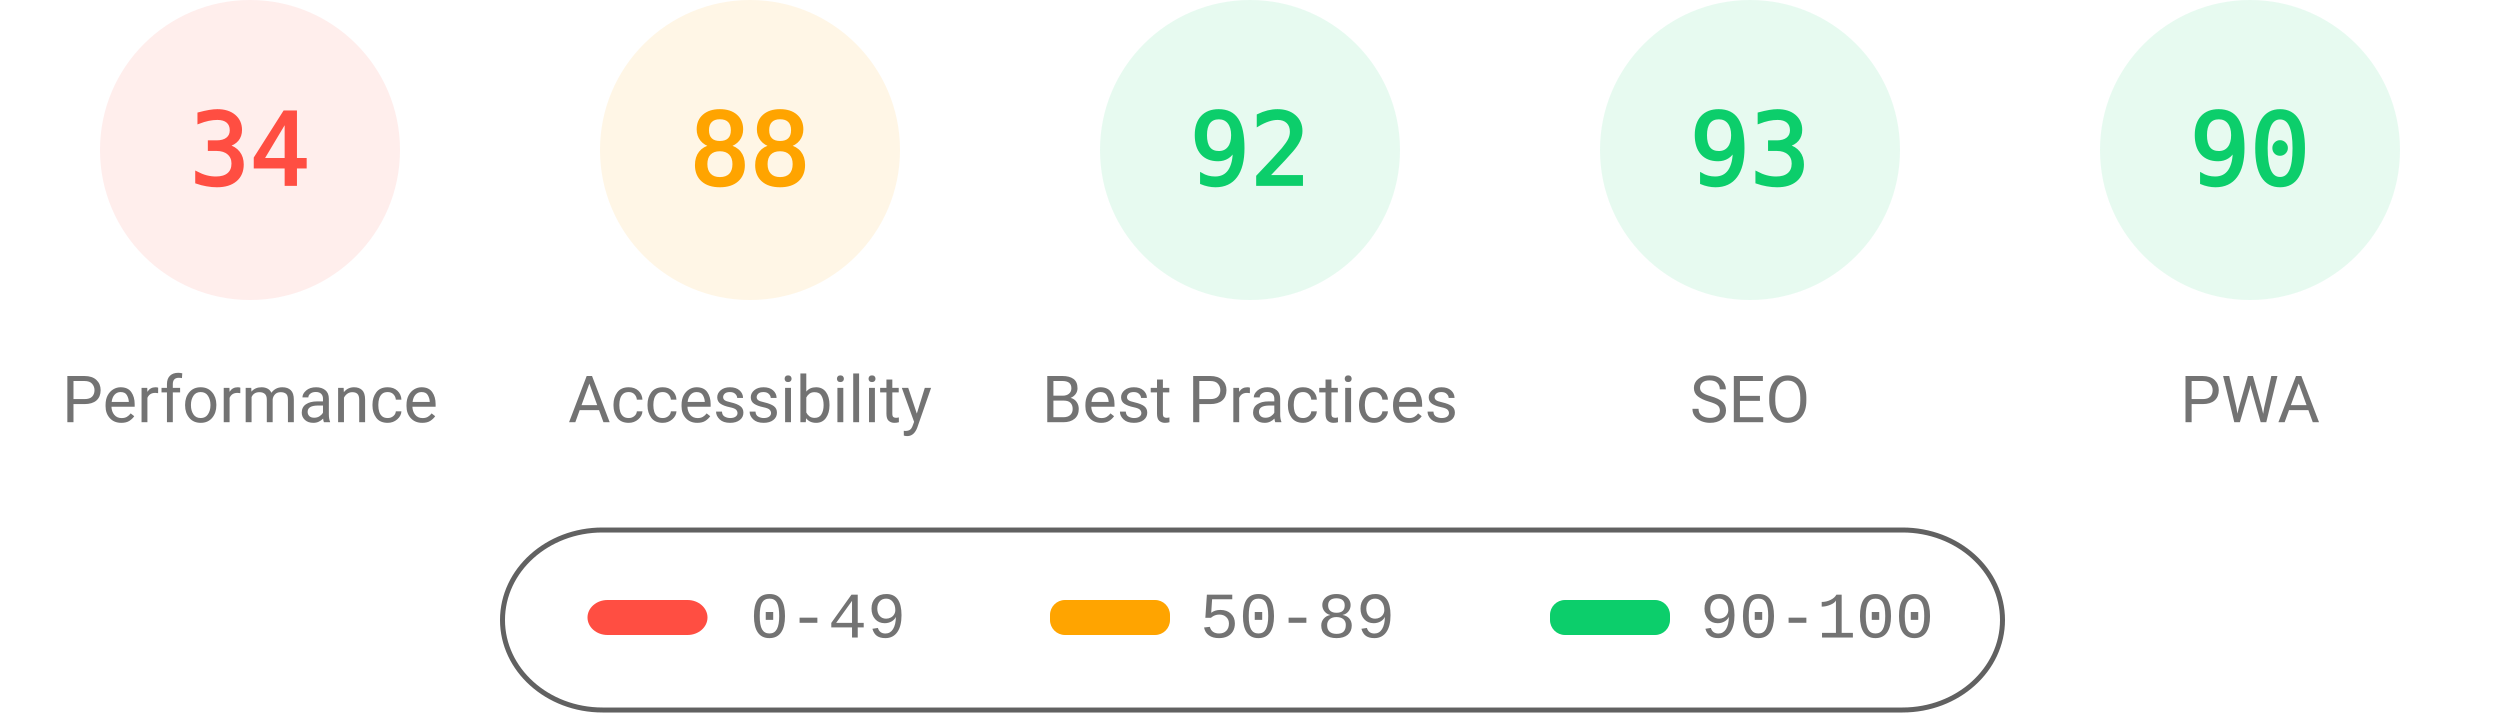
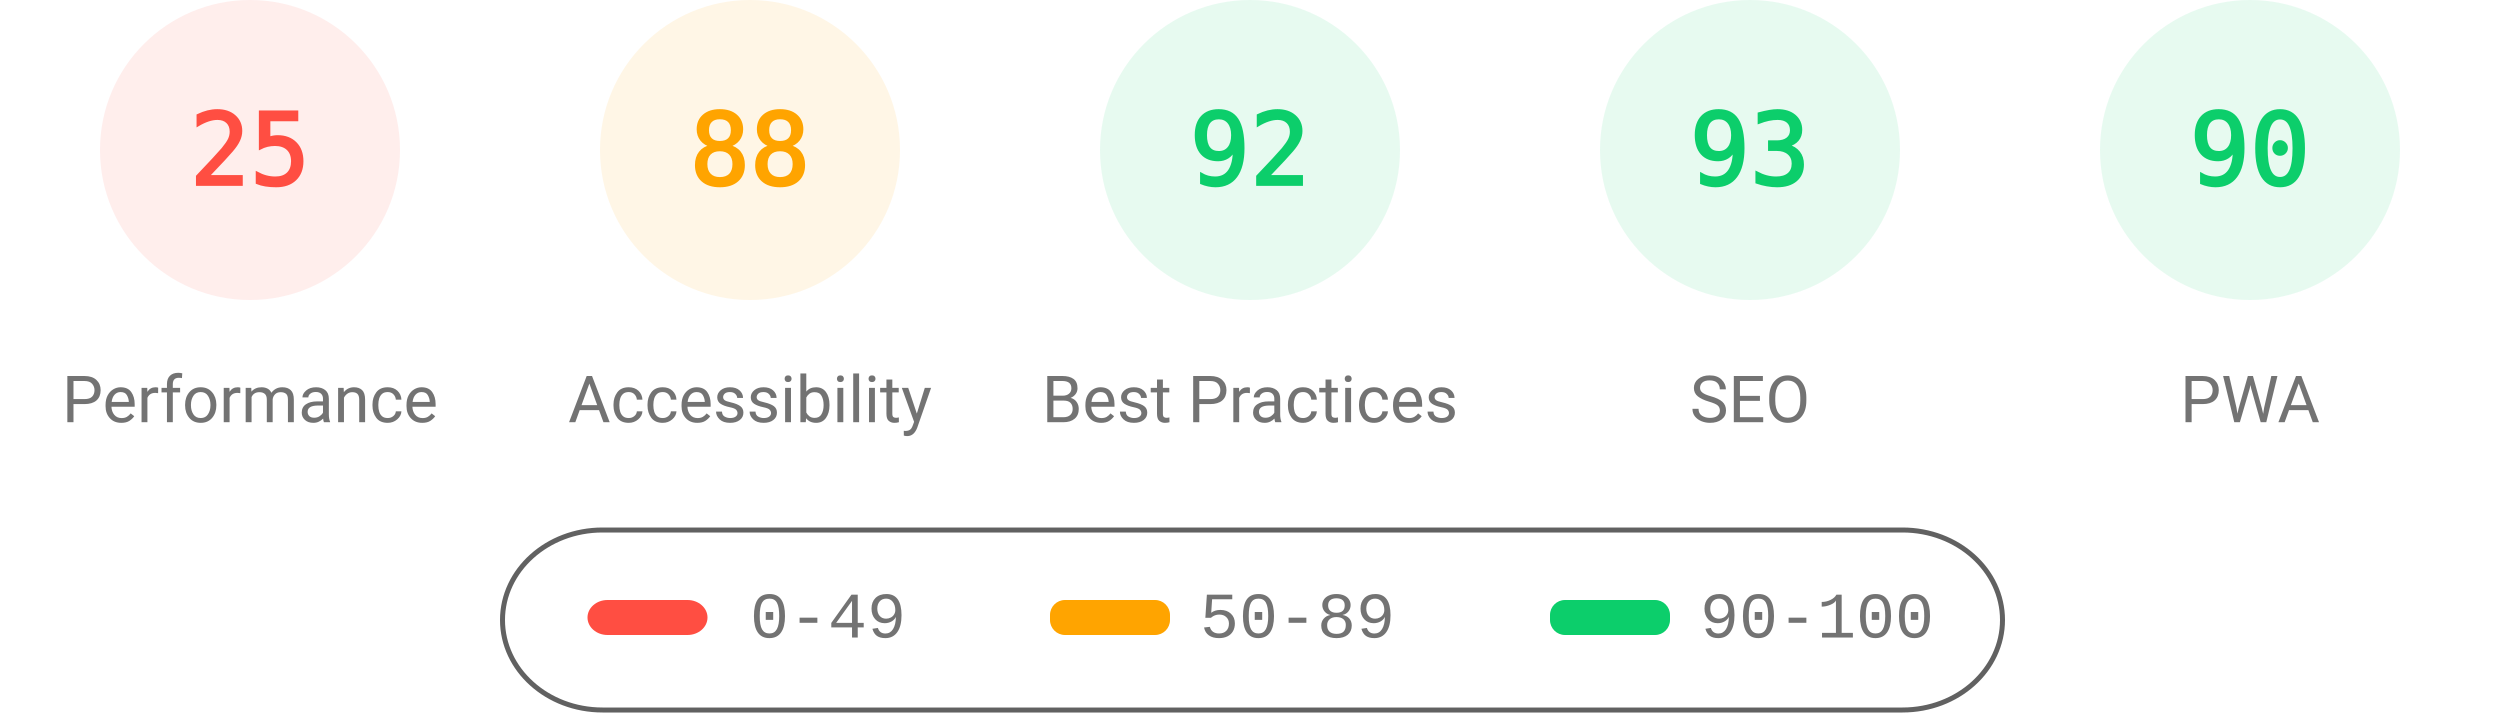
<svg xmlns="http://www.w3.org/2000/svg" fill="none" width="1000" height="285">
  <style>.gauge-base{opacity:.1}.gauge-arc{fill:none;animation-delay:250ms;stroke-linecap:round;transform:rotate(-90deg);transform-origin:100px 60px;animation:load-gauge 1s ease forwards}.guage-text{font-size:40px;font-family:monospace;text-align:center}.guage-red{color:#ff4e42;fill:#ff4e42;stroke:#ff4e42}.guage-orange{color:#ffa400;fill:#ffa400;stroke:#ffa400}.guage-green{color:#0cce6b;fill:#0cce6b;stroke:#0cce6b}.guage-undefined{color:#5c5c5c;fill:#5c5c5c;stroke:#5c5c5c}.guage-title{color:#737373;fill:#737373;stroke:none;font-size:26px;line-height:26px;font-family:Roboto,Halvetica,Arial,sans-serif}@keyframes load-gauge{from{stroke-dasharray:0 352.858}}</style>
  <svg class="guage-div guage-perf guage-red" viewBox="0 0 200 200" width="200" height="200">
    <circle class="gauge-base" r="56" cx="100" cy="60" stroke-width="8" />
-     <circle class="gauge-arc guage-arc-1" r="56" cx="100" cy="60" stroke-width="8" style="stroke-dasharray:119.632,351.858" />
-     <text class="guage-text" x="100" y="60" alignment-baseline="central" dominant-baseline="central" text-anchor="middle">34</text>
+     <circle class="gauge-arc guage-arc-1" r="56" cx="100" cy="60" stroke-width="8" style="stroke-dasharray:87.965,351.858" />
+     <text class="guage-text" x="100" y="60" alignment-baseline="central" dominant-baseline="central" text-anchor="middle">25</text>
    <text class="guage-title" x="100" y="160" alignment-baseline="central" dominant-baseline="central" text-anchor="middle">Performance</text>
  </svg>
  <svg class="guage-div guage-acc guage-orange" viewBox="0 0 200 200" width="200" height="200" x="200">
    <circle class="gauge-base" r="56" cx="100" cy="60" stroke-width="8" />
    <circle class="gauge-arc guage-arc-2" r="56" cx="100" cy="60" stroke-width="8" style="stroke-dasharray:309.635,351.858" />
    <text class="guage-text" x="100" y="60" alignment-baseline="central" dominant-baseline="central" text-anchor="middle">88</text>
    <text class="guage-title" x="100" y="160" alignment-baseline="central" dominant-baseline="central" text-anchor="middle">Accessibility</text>
  </svg>
  <svg class="guage-div guage-best guage-green" viewBox="0 0 200 200" width="200" height="200" x="400">
    <circle class="gauge-base" r="56" cx="100" cy="60" stroke-width="8" />
    <circle class="gauge-arc guage-arc-3" r="56" cx="100" cy="60" stroke-width="8" style="stroke-dasharray:323.709,351.858" />
    <text class="guage-text" x="100" y="60" alignment-baseline="central" dominant-baseline="central" text-anchor="middle">92</text>
    <text class="guage-title" x="100" y="160" alignment-baseline="central" dominant-baseline="central" text-anchor="middle">Best Practices</text>
  </svg>
  <svg class="guage-div guage-seo guage-green" viewBox="0 0 200 200" width="200" height="200" x="600">
    <circle class="gauge-base" r="56" cx="100" cy="60" stroke-width="8" />
    <circle class="gauge-arc guage-arc-4" r="56" cx="100" cy="60" stroke-width="8" style="stroke-dasharray:327.228,351.858" />
    <text class="guage-text" x="100" y="60" alignment-baseline="central" dominant-baseline="central" text-anchor="middle">93</text>
    <text class="guage-title" x="100" y="160" alignment-baseline="central" dominant-baseline="central" text-anchor="middle">SEO</text>
  </svg>
  <svg class="guage-div guage-pwa guage-green" viewBox="0 0 200 200" width="200" height="200" x="800">
    <circle class="gauge-base" r="56" cx="100" cy="60" stroke-width="8" />
    <circle class="gauge-arc guage-arc-4" r="56" cx="100" cy="60" stroke-width="8" style="stroke-dasharray:316.672,351.858" />
    <text class="guage-text" x="100" y="60" alignment-baseline="central" dominant-baseline="central" text-anchor="middle">90</text>
    <text class="guage-title" x="100" y="160" alignment-baseline="central" dominant-baseline="central" text-anchor="middle">PWA</text>
  </svg>
  <svg width="604" height="76" x="200" y="210">
    <path fill="none" id="canvas_background" d="M-1-1h604v80H-1z" />
    <rect fill-opacity="0" stroke="#616161" stroke-width="2" rx="40" id="svg_2" height="72" width="600" y="2" x="1" fill="#000" />
    <rect stroke="#000" rx="8" id="svg_3" height="14" width="48" y="30" x="35" stroke-opacity="null" stroke-width="0" fill="#ff4e42" />
    <rect stroke="#000" rx="6" id="svg_4" height="14" width="48" y="30" x="220" stroke-opacity="null" stroke-width="0" fill="#ffa400" />
    <rect stroke="#000" rx="6" id="svg_5" height="14" width="48" y="30" x="420" stroke-opacity="null" stroke-width="0" fill="#0cce6b" />
    <text xml:space="preserve" text-anchor="start" font-family="'Courier New', Courier, monospace" font-size="26" id="svg_6" y="45" x="100" stroke-opacity="null" stroke-width="0" stroke="#000" fill="#737373">0-49</text>
    <text xml:space="preserve" text-anchor="start" font-family="'Courier New', Courier, monospace" font-size="26" id="svg_7" y="45" x="280" stroke-opacity="null" stroke-width="0" stroke="#000" fill="#737373">50-89</text>
    <text xml:space="preserve" text-anchor="start" font-family="'Courier New', Courier, monospace" font-size="26" id="svg_8" y="45" x="480" stroke-opacity="null" stroke-width="0" stroke="#000" fill="#737373">90-100</text>
  </svg>
</svg>
